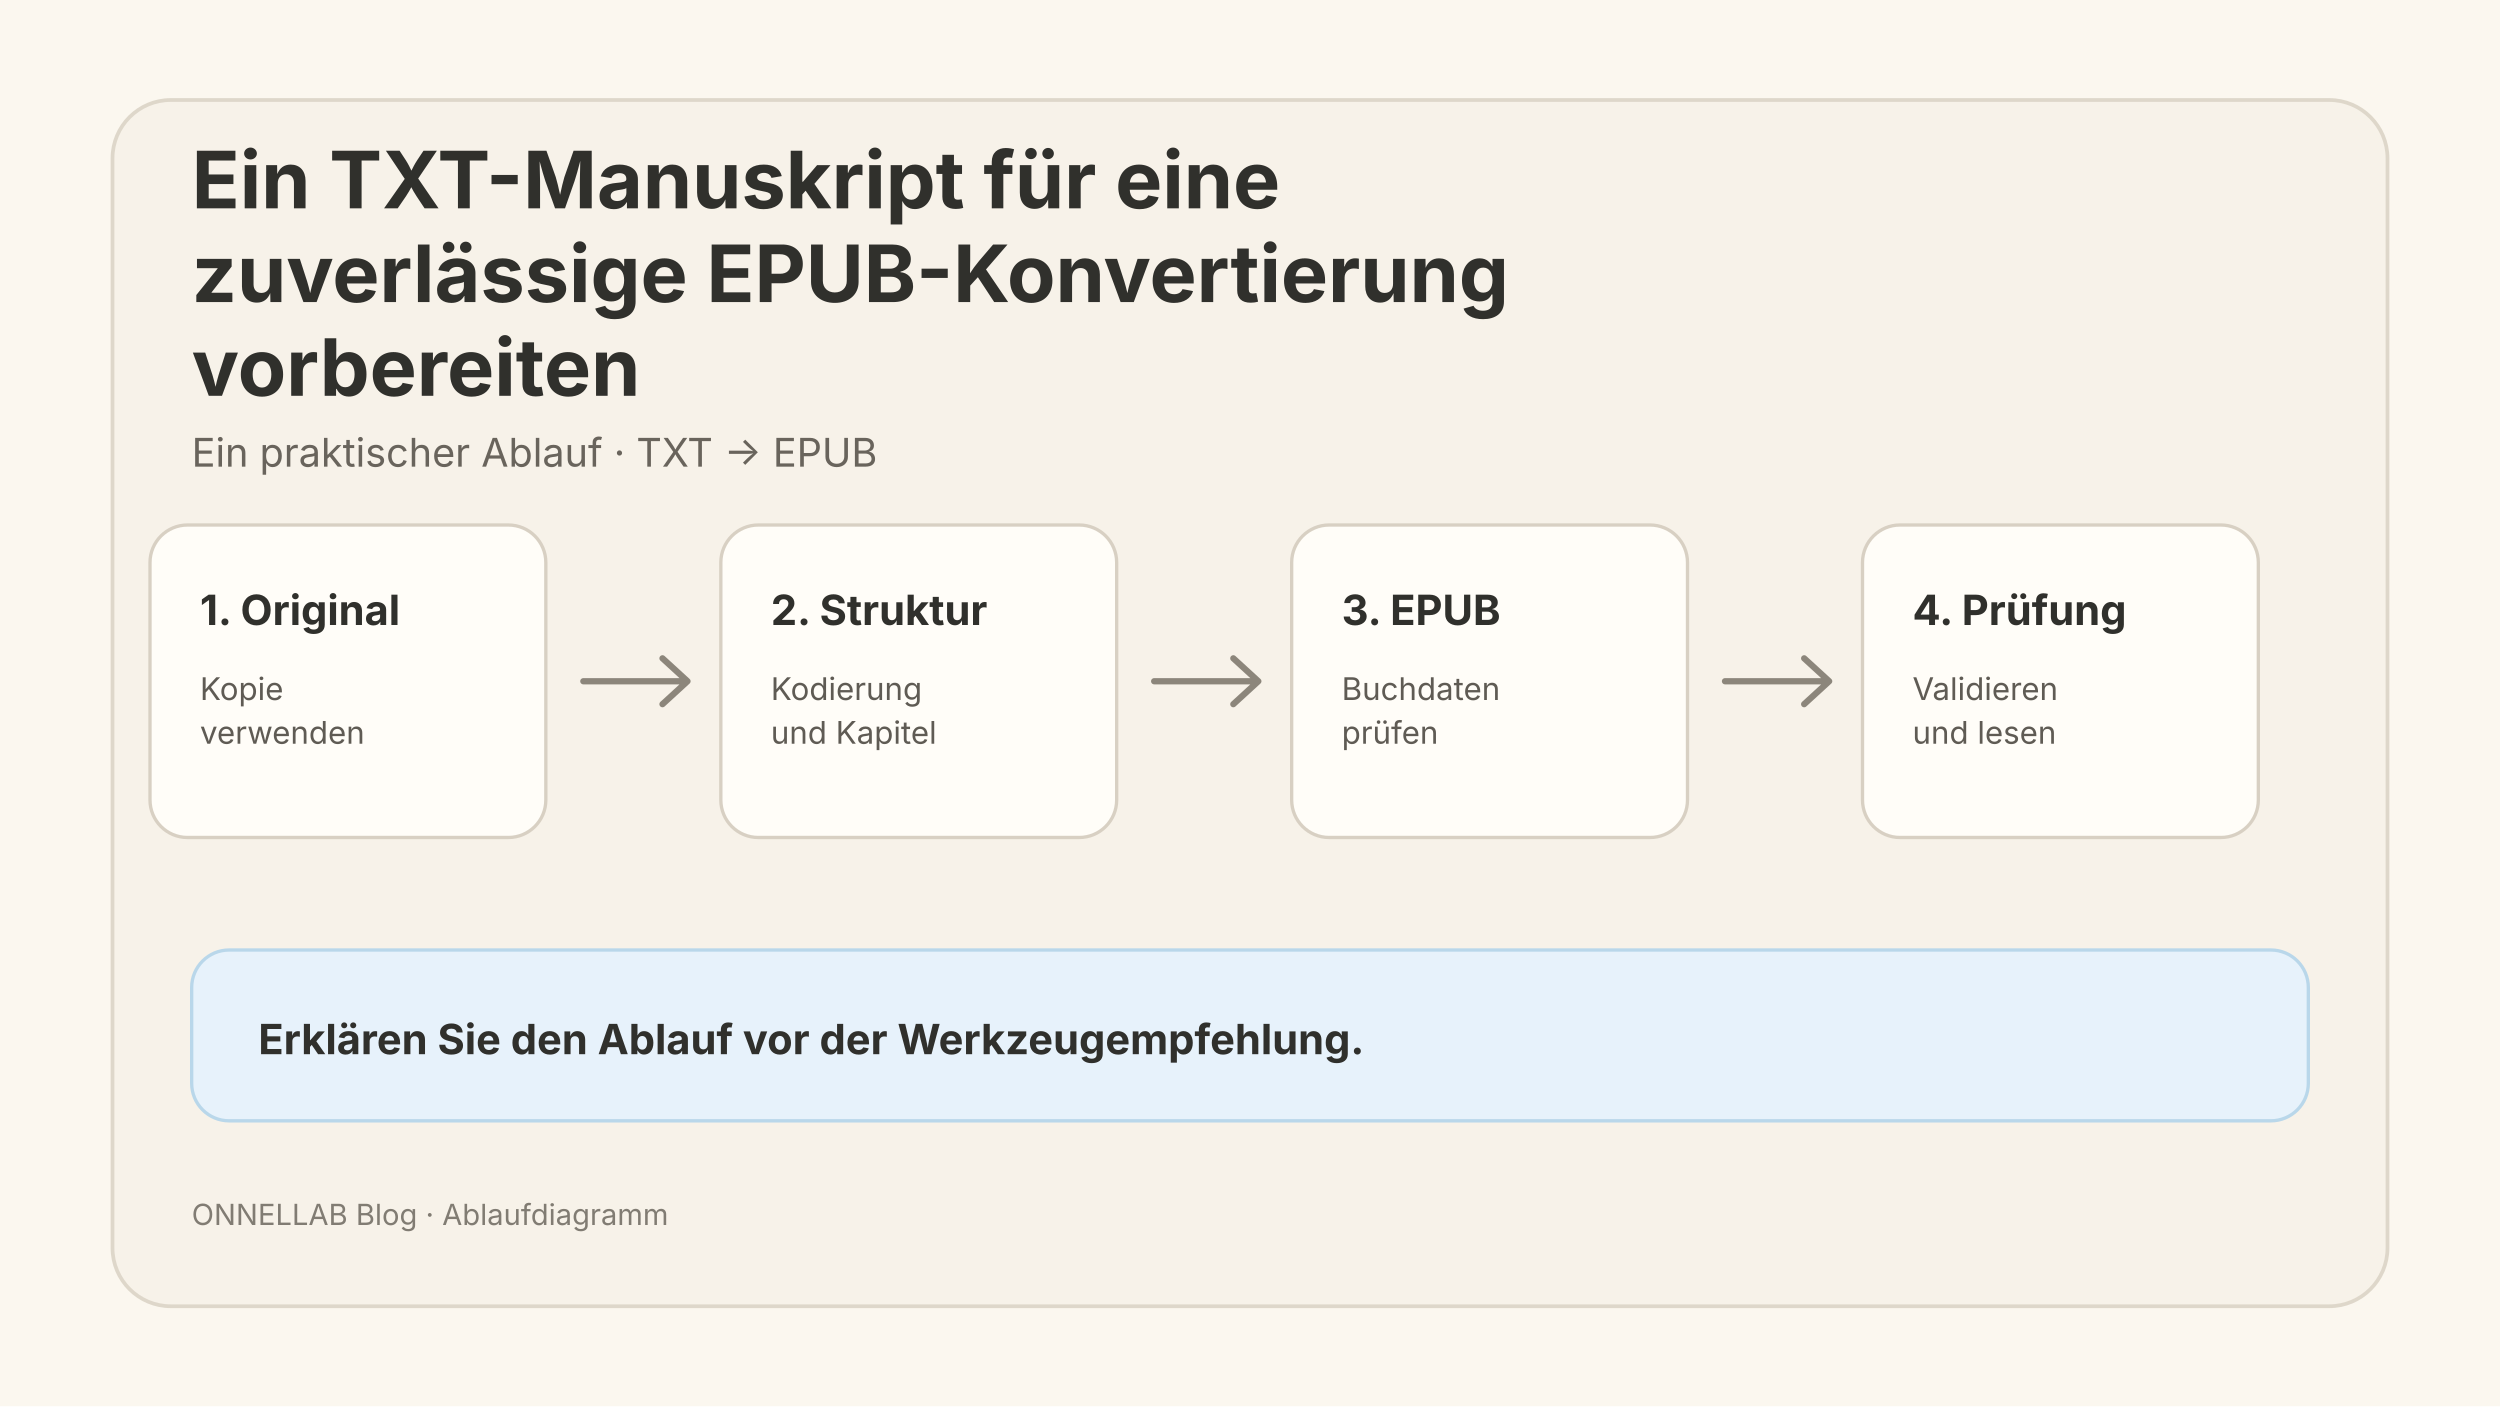
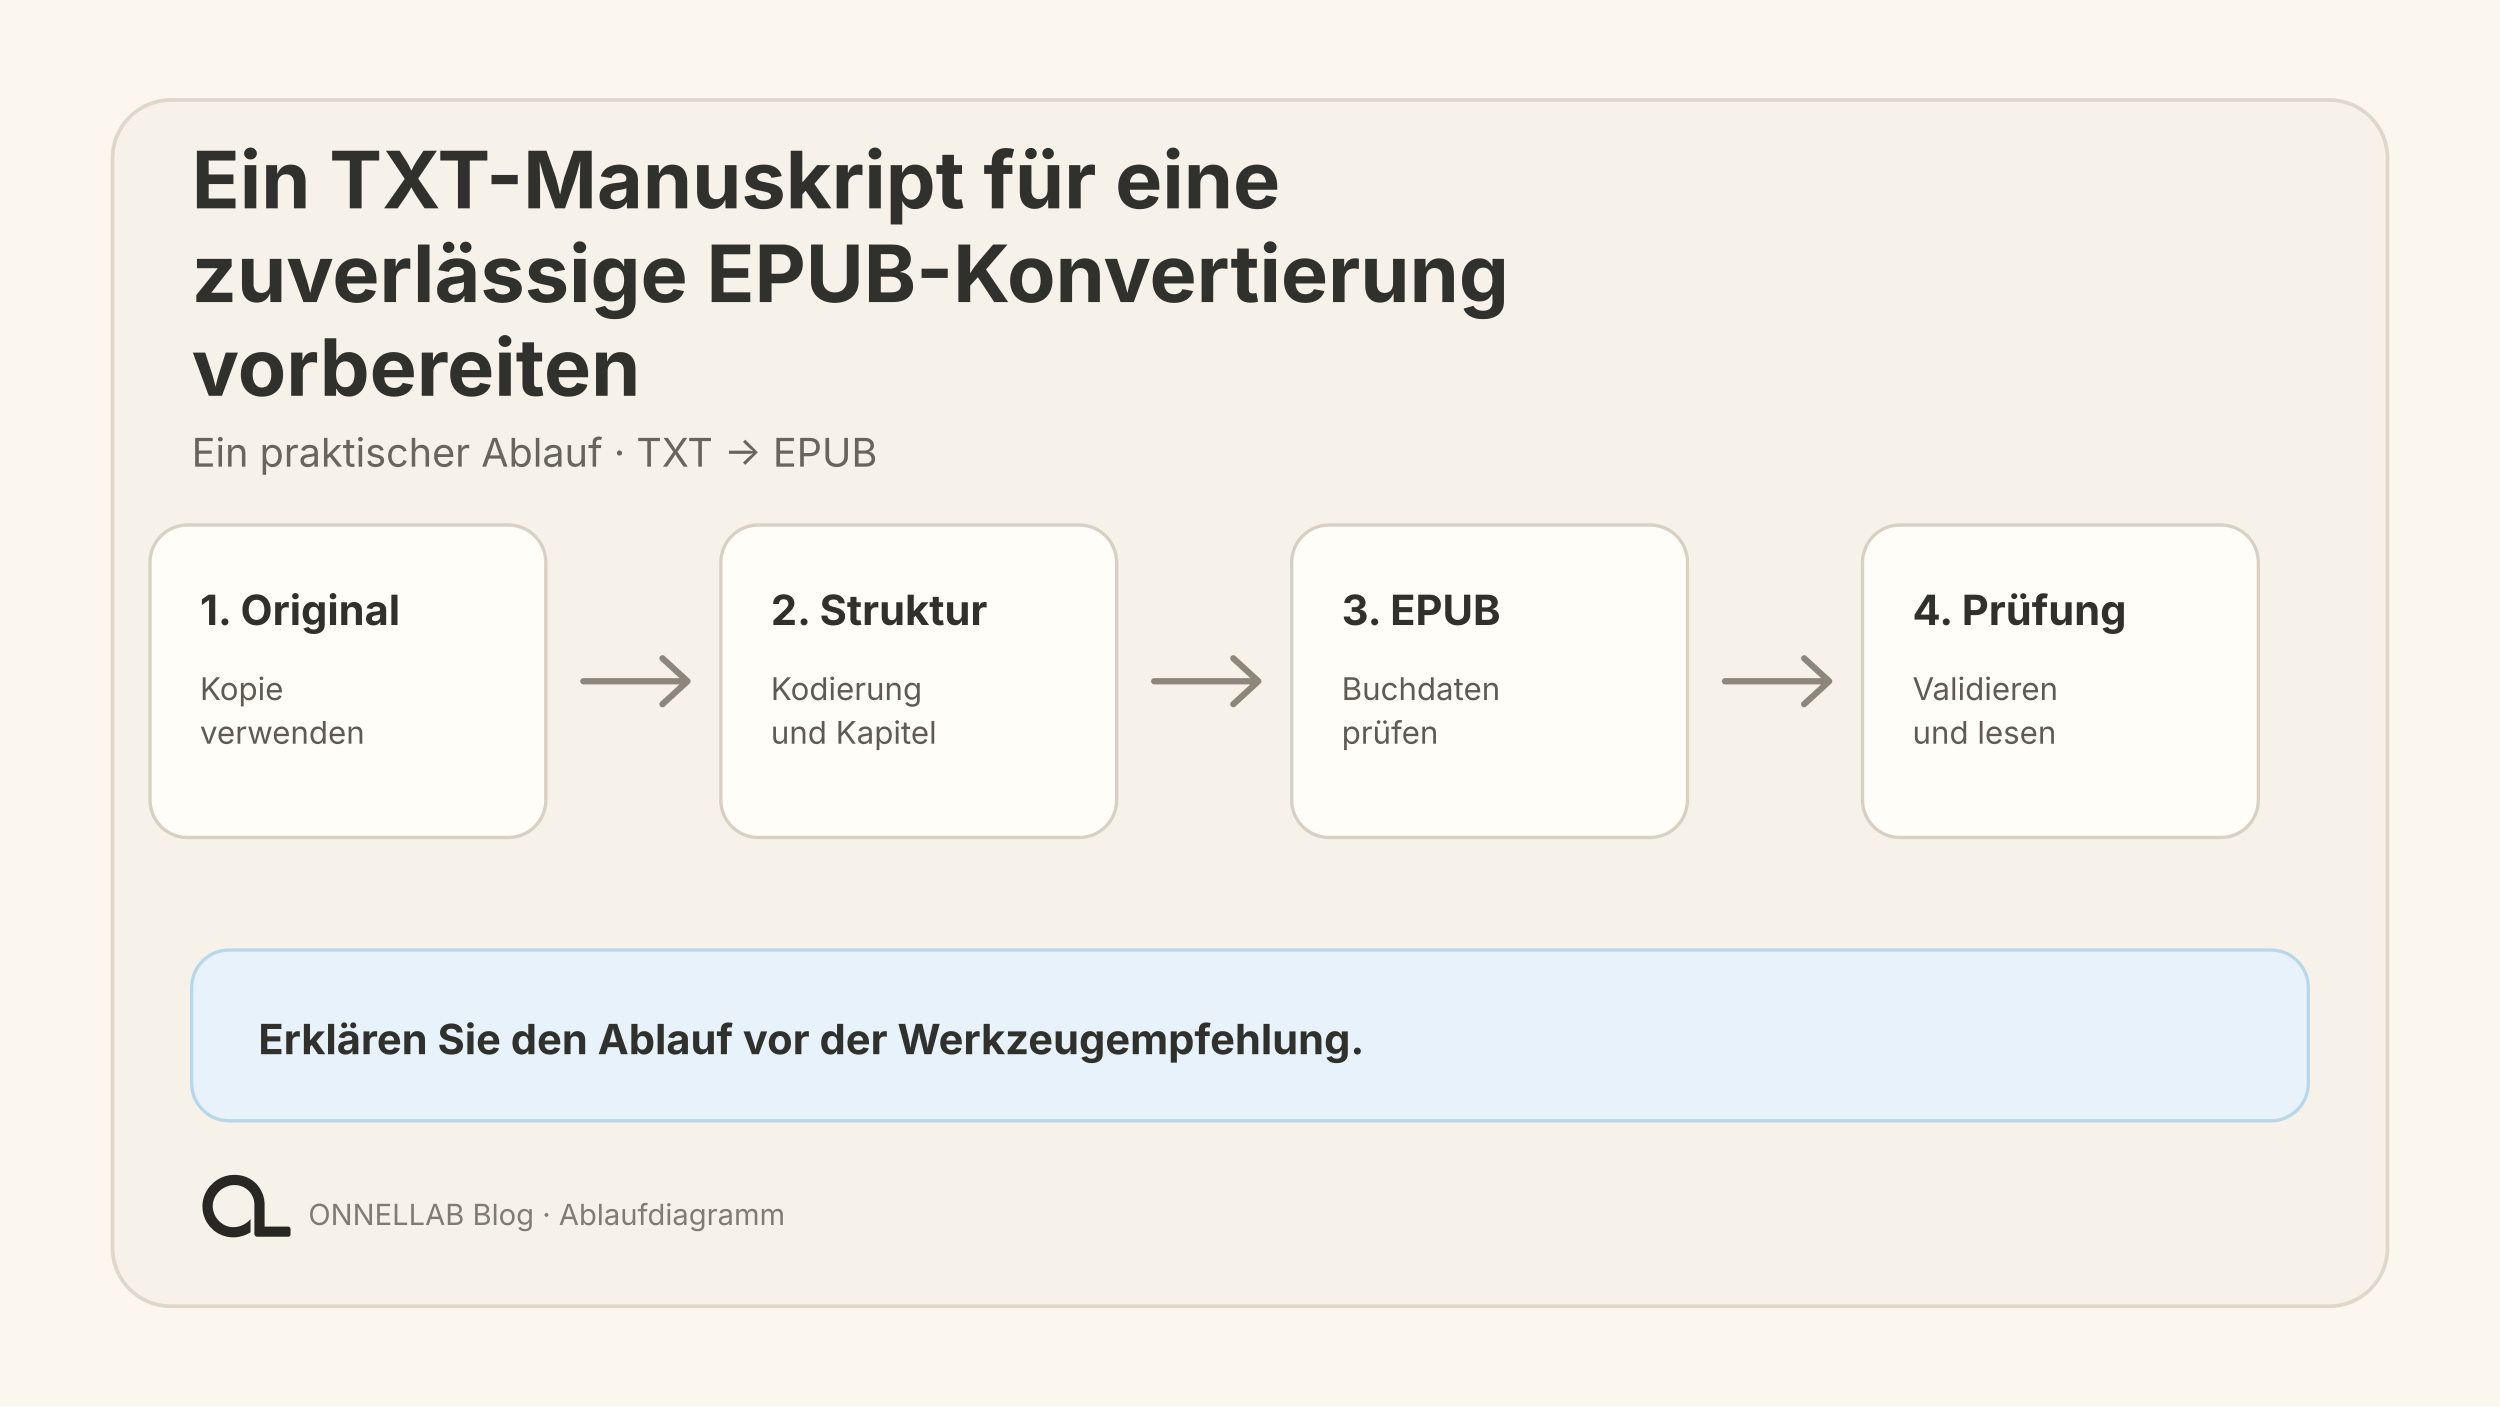
<svg xmlns="http://www.w3.org/2000/svg" width="1200" height="675" viewBox="0 0 1200 675" role="img" aria-labelledby="title desc">
  <rect width="1200" height="675" fill="#fbf7ef" />
  <rect x="54" y="48" width="1092" height="579" rx="28" fill="#f7f2e9" stroke="#ded7ca" stroke-width="1.8" />
  <text fill="#30302c" font-family="Pretendard, SUIT, Noto Sans KR, Apple SD Gothic Neo, Inter, system-ui, sans-serif" font-size="38" font-weight="680">
    <tspan x="92" y="100">Ein TXT-Manuskript für eine</tspan>
    <tspan x="92" y="145">zuverlässige EPUB-Konvertierung</tspan>
    <tspan x="92" y="190">vorbereiten</tspan>
  </text>
  <text fill="#69645c" font-family="Pretendard, SUIT, Noto Sans KR, Apple SD Gothic Neo, Inter, system-ui, sans-serif" font-size="19">
    <tspan x="92" y="224">Ein praktischer Ablauf · TXT → EPUB</tspan>
  </text>
  <g transform="translate(72 252)">
    <rect width="190" height="150" rx="18" fill="#fffdf8" stroke="#d8d0c3" stroke-width="1.6" />
    <text x="24" y="48" fill="#30302c" font-family="Pretendard, SUIT, Noto Sans KR, Apple SD Gothic Neo, Inter, system-ui, sans-serif" font-size="20" font-weight="650">1. Original</text>
    <text fill="#5f5b54" font-family="Pretendard, SUIT, Noto Sans KR, Apple SD Gothic Neo, Inter, system-ui, sans-serif" font-size="15">
      <tspan x="24" y="84">Kopie</tspan>
      <tspan x="24" y="105">verwenden</tspan>
    </text>
  </g>
  <g transform="translate(346 252)">
    <rect width="190" height="150" rx="18" fill="#fffdf8" stroke="#d8d0c3" stroke-width="1.6" />
    <text x="24" y="48" fill="#30302c" font-family="Pretendard, SUIT, Noto Sans KR, Apple SD Gothic Neo, Inter, system-ui, sans-serif" font-size="20" font-weight="650">2. Struktur</text>
    <text fill="#5f5b54" font-family="Pretendard, SUIT, Noto Sans KR, Apple SD Gothic Neo, Inter, system-ui, sans-serif" font-size="15">
      <tspan x="24" y="84">Kodierung</tspan>
      <tspan x="24" y="105">und Kapitel</tspan>
    </text>
  </g>
  <g transform="translate(620 252)">
    <rect width="190" height="150" rx="18" fill="#fffdf8" stroke="#d8d0c3" stroke-width="1.6" />
    <text x="24" y="48" fill="#30302c" font-family="Pretendard, SUIT, Noto Sans KR, Apple SD Gothic Neo, Inter, system-ui, sans-serif" font-size="20" font-weight="650">3. EPUB</text>
    <text fill="#5f5b54" font-family="Pretendard, SUIT, Noto Sans KR, Apple SD Gothic Neo, Inter, system-ui, sans-serif" font-size="15">
      <tspan x="24" y="84">Buchdaten</tspan>
      <tspan x="24" y="105">prüfen</tspan>
    </text>
  </g>
  <g transform="translate(894 252)">
    <rect width="190" height="150" rx="18" fill="#fffdf8" stroke="#d8d0c3" stroke-width="1.6" />
    <text x="24" y="48" fill="#30302c" font-family="Pretendard, SUIT, Noto Sans KR, Apple SD Gothic Neo, Inter, system-ui, sans-serif" font-size="20" font-weight="650">4. Prüfung</text>
    <text fill="#5f5b54" font-family="Pretendard, SUIT, Noto Sans KR, Apple SD Gothic Neo, Inter, system-ui, sans-serif" font-size="15">
      <tspan x="24" y="84">Validieren</tspan>
      <tspan x="24" y="105">und lesen</tspan>
    </text>
  </g>
  <path d="M280 327H328m-10-11 12 11-12 11" fill="none" stroke="#8c867b" stroke-width="3" stroke-linecap="round" stroke-linejoin="round" />
  <path d="M554 327H602m-10-11 12 11-12 11" fill="none" stroke="#8c867b" stroke-width="3" stroke-linecap="round" stroke-linejoin="round" />
  <path d="M828 327H876m-10-11 12 11-12 11" fill="none" stroke="#8c867b" stroke-width="3" stroke-linecap="round" stroke-linejoin="round" />
  <rect x="92" y="456" width="1016" height="82" rx="18" fill="#e7f2fb" stroke="#b9d7ea" stroke-width="1.6" />
  <text x="124" y="506" fill="#30302c" font-family="Pretendard, SUIT, Noto Sans KR, Apple SD Gothic Neo, Inter, system-ui, sans-serif" font-size="20" font-weight="650">Erklären Sie den Ablauf vor der Werkzeugempfehlung.</text>
-   <text x="92" y="588" fill="#817c73" font-family="Pretendard, SUIT, Noto Sans KR, Apple SD Gothic Neo, Inter, system-ui, sans-serif" font-size="14">ONNELLAB Blog · Ablaufdiagramm</text>
+   <svg x="85" y="548" width="64" height="64" viewBox="0 0 1254 1254">
+     <path fill="#282723" d="M 271 475 L 259 501 L 250 527 L 243 556 L 239 584 L 238 611 L 239 612 L 240 642 L 244 667 L 251 694 L 260 719 L 272 745 L 281 761 L 306 796 L 343 833 L 364 849 L 388 864 L 427 882 L 468 894 L 500 899 L 541 900 L 542 899 L 556 899 L 583 895 L 622 885 L 653 873 L 677 861 L 691 852 L 691 729 L 668 751 L 649 766 L 628 779 L 599 792 L 575 799 L 552 803 L 520 804 L 519 803 L 509 803 L 496 801 L 475 796 L 456 789 L 431 776 L 403 755 L 386 738 L 366 711 L 354 689 L 344 663 L 338 639 L 336 625 L 336 612 L 335 611 L 336 587 L 339 569 L 343 553 L 351 531 L 363 508 L 380 484 L 400 463 L 413 452 L 430 440 L 456 426 L 480 417 L 505 411 L 519 409 L 531 409 L 532 408 L 549 408 L 550 409 L 561 409 L 575 411 L 596 416 L 620 425 L 648 441 L 669 458 L 688 479 L 701 498 L 715 527 L 722 549 L 727 582 L 727 872 L 730 880 L 738 889 L 746 893 L 751 894 L 1048 894 L 1058 890 L 1065 882 L 1067 877 L 1067 817 L 1062 807 L 1054 801 L 1047 799 L 824 799 L 823 798 L 823 574 L 822 573 L 820 547 L 812 513 L 803 487 L 790 459 L 779 440 L 759 412 L 744 395 L 727 379 L 708 364 L 683 348 L 652 333 L 626 324 L 591 316 L 568 314 L 567 313 L 552 313 L 551 312 L 550 313 L 549 312 L 514 313 L 513 314 L 504 314 L 484 317 L 454 324 L 423 335 L 394 349 L 364 368 L 346 382 L 307 421 L 293 439 Z" />
+   </svg>
+   <text x="148" y="588" fill="#817c73" font-family="Pretendard, SUIT, Noto Sans KR, Apple SD Gothic Neo, Inter, system-ui, sans-serif" font-size="14">ONNELLAB Blog · Ablaufdiagramm</text>
</svg>
